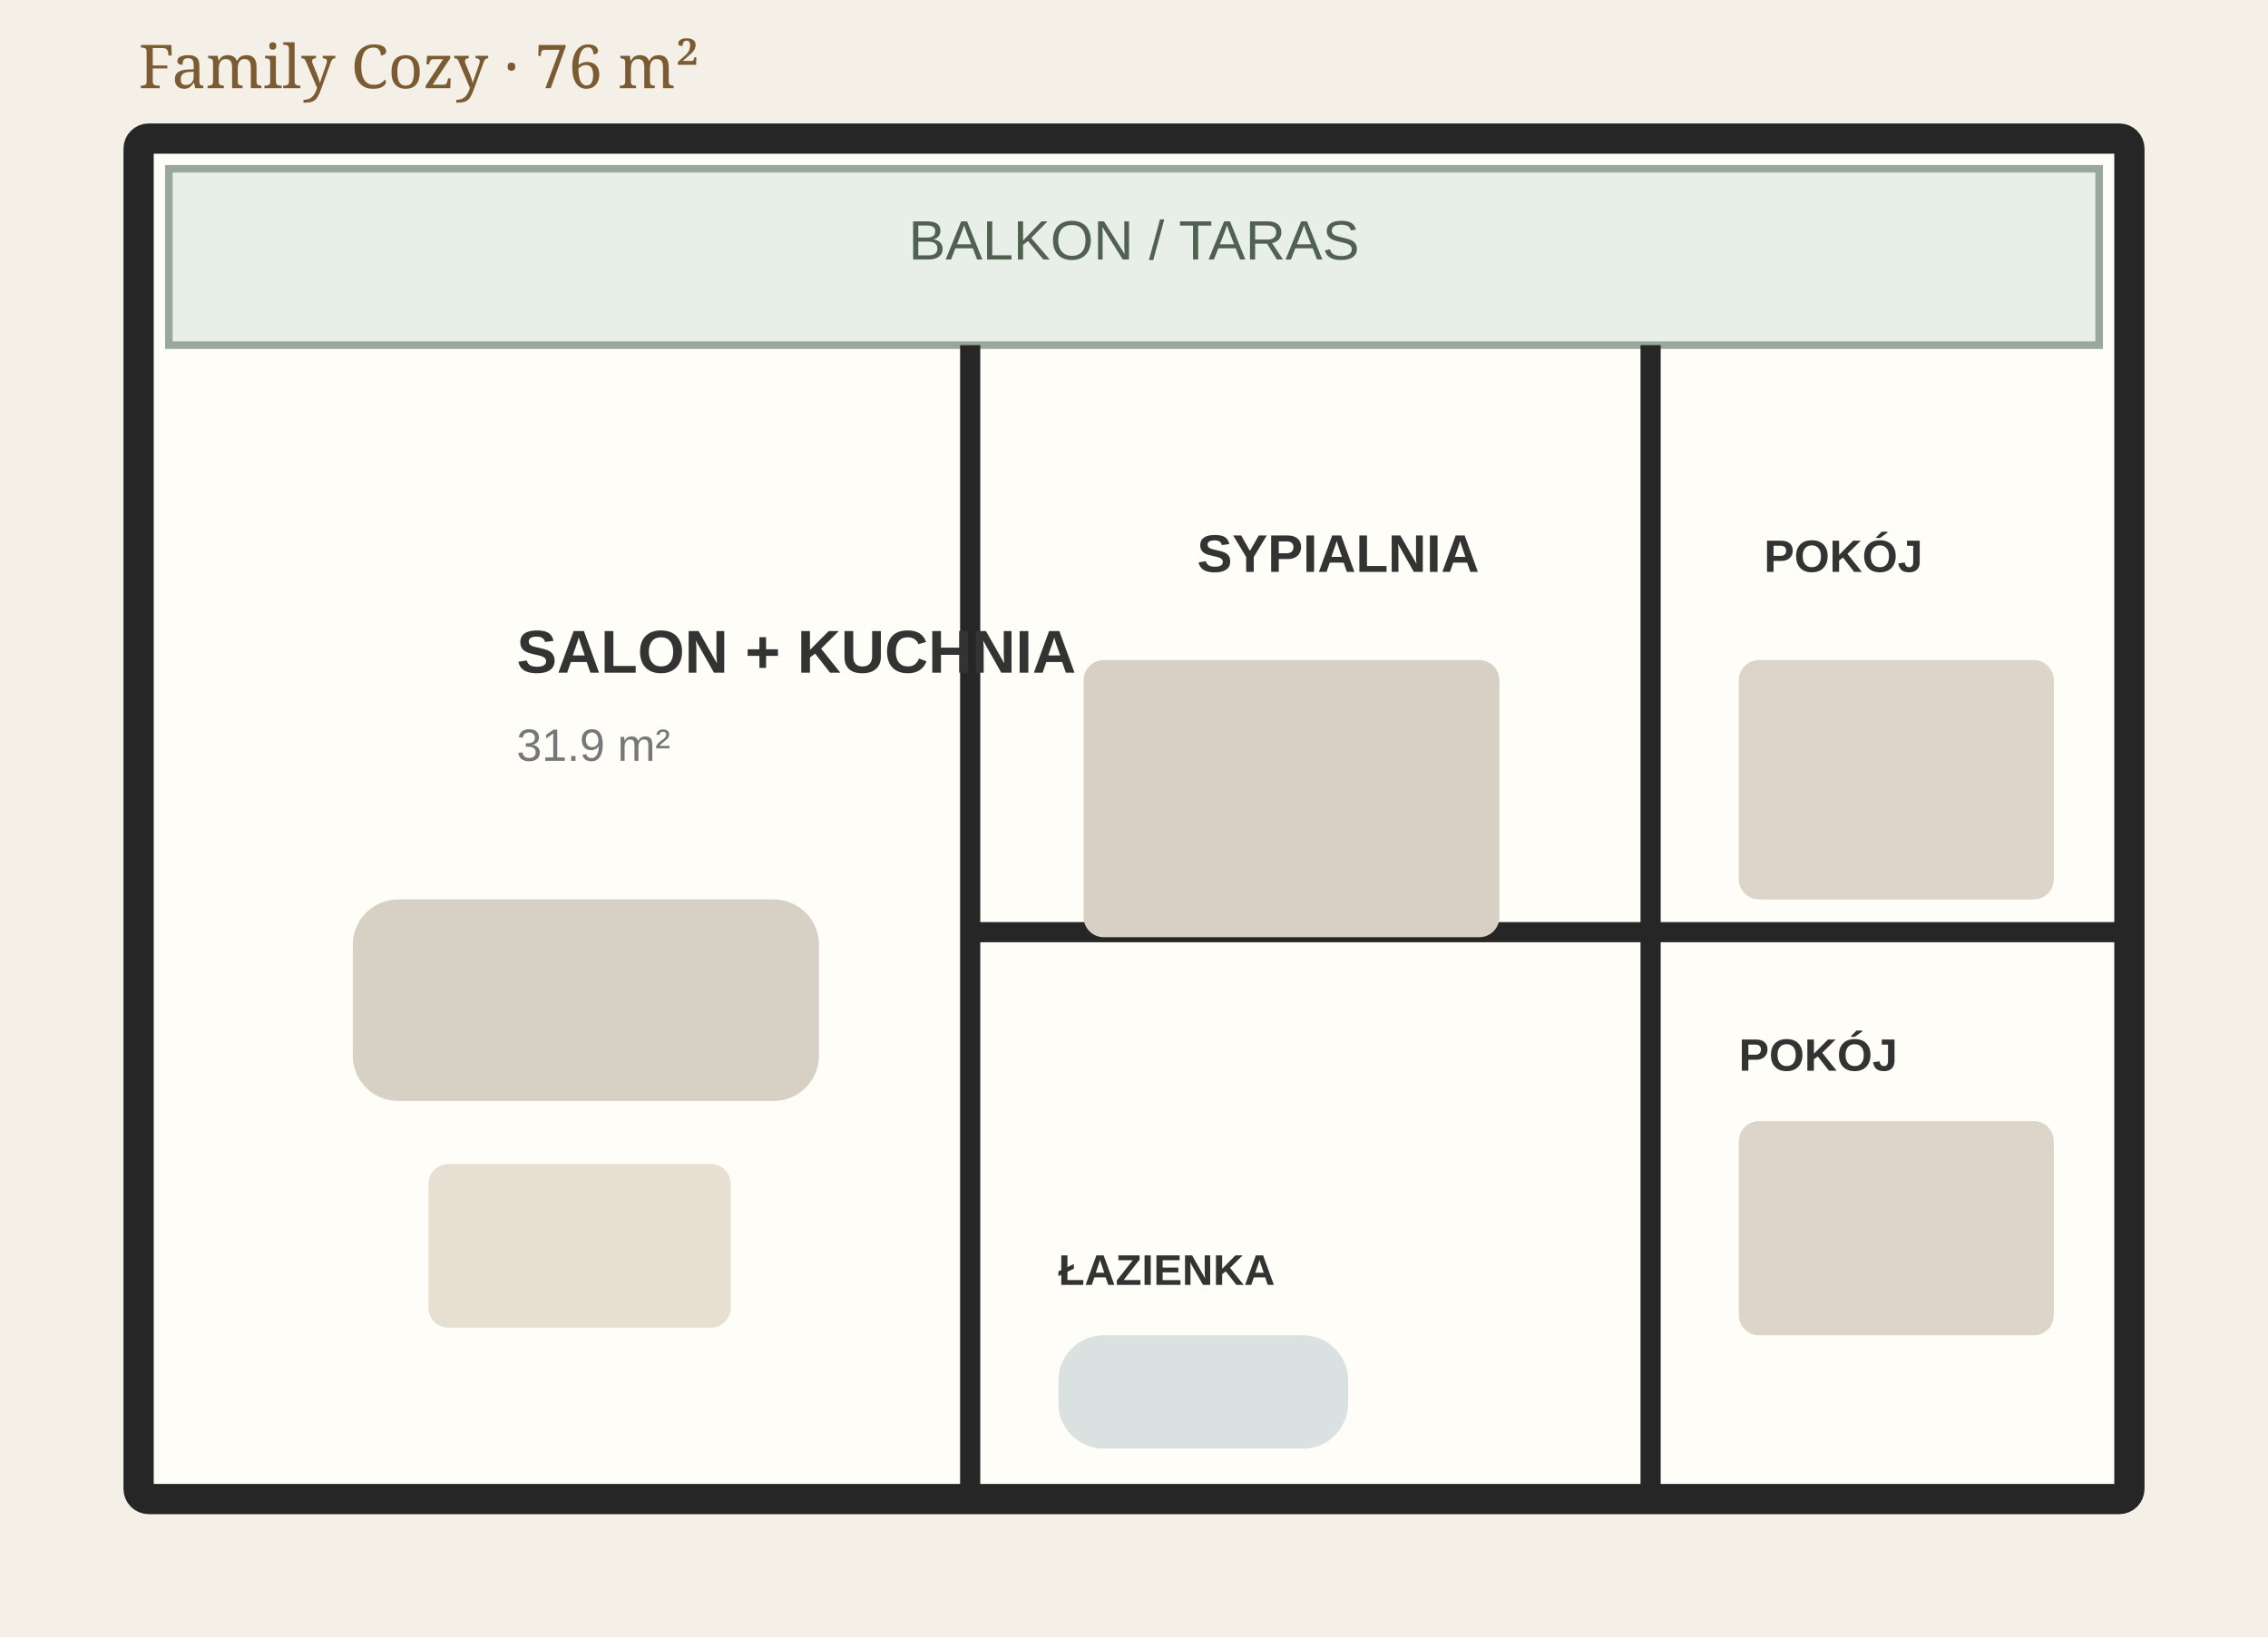
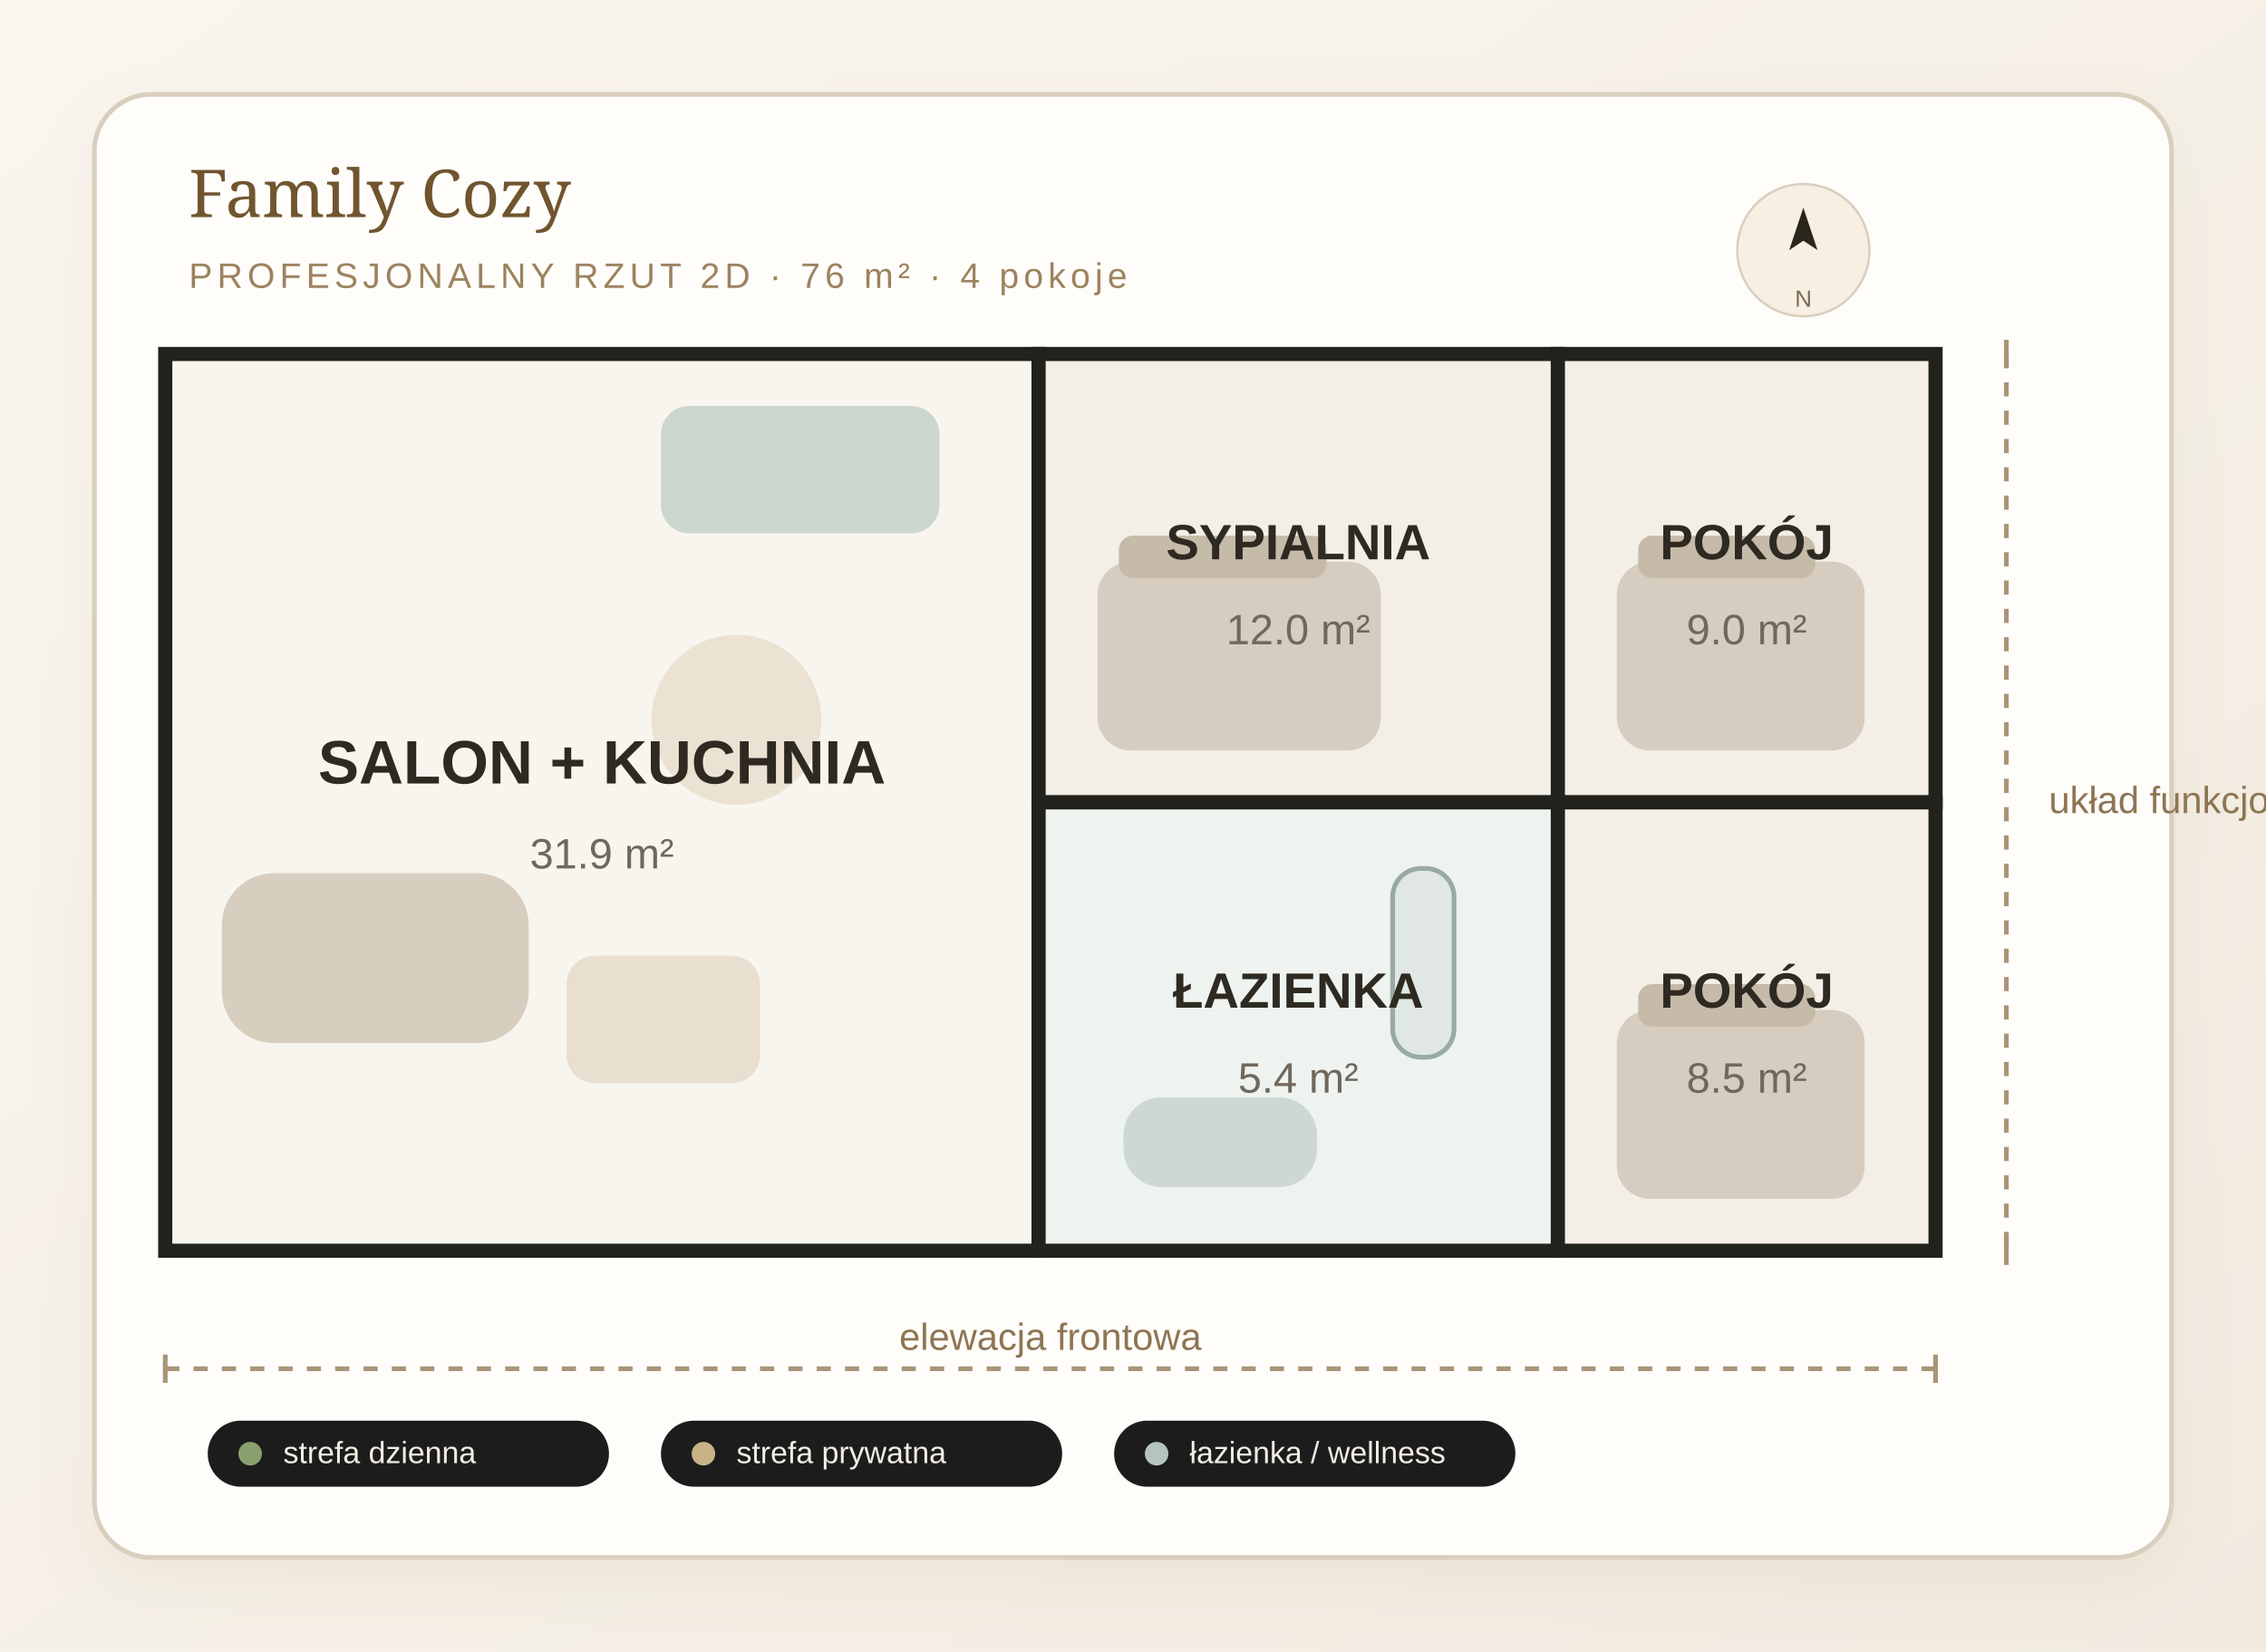
- <svg xmlns="http://www.w3.org/2000/svg" viewBox="0 0 900 650">
-   <rect width="100%" height="100%" fill="#f5f0e7" />
-   <rect x="55" y="55" width="790" height="540" rx="4" fill="#fffdf8" stroke="#262626" stroke-width="12" />
-   <rect x="67" y="67" width="766" height="70" fill="#e7efe8" stroke="#9aa89b" stroke-width="3" />
-   <text x="450.0" y="103" font-family="Arial" font-size="22" fill="#506151" text-anchor="middle">BALKON / TARAS</text>
-   <line x1="385" y1="137" x2="385" y2="595" stroke="#262626" stroke-width="8" />
-   <line x1="655" y1="137" x2="655" y2="595" stroke="#262626" stroke-width="8" />
-   <line x1="385" y1="370" x2="845" y2="370" stroke="#262626" stroke-width="8" />
-   <text x="205" y="267" font-family="Arial" font-weight="700" font-size="24" fill="#333">SALON + KUCHNIA</text>
-   <text x="205" y="302" font-family="Arial" font-size="18" fill="#777">31.9 m²</text>
-   <rect x="140" y="357" width="185" height="80" rx="18" fill="#d7d0c5" />
-   <rect x="170" y="462" width="120" height="65" rx="8" fill="#e7dfd2" />
-   <text x="475" y="227" font-family="Arial" font-weight="700" font-size="21" fill="#333">SYPIALNIA</text>
-   <rect x="430" y="262" width="165" height="110" rx="8" fill="#d8d0c4" />
-   <text x="700" y="227" font-family="Arial" font-weight="700" font-size="18" fill="#333">POKÓJ</text>
-   <rect x="690" y="262" width="125" height="95" rx="8" fill="#ddd5ca" />
-   <text x="690" y="425" font-family="Arial" font-weight="700" font-size="18" fill="#333">POKÓJ</text>
-   <rect x="690" y="445" width="125" height="85" rx="8" fill="#ddd5ca" />
-   <text x="420" y="510" font-family="Arial" font-weight="700" font-size="17" fill="#333">ŁAZIENKA</text>
-   <rect x="420" y="530" width="115" height="45" rx="18" fill="#d9e2e0" />
-   <text x="55" y="35" font-family="Georgia" font-size="24" fill="#7b5b32">Family Cozy · 76 m²</text>
+ <svg xmlns="http://www.w3.org/2000/svg" viewBox="0 0 960 700">
+   <defs>
+     <filter id="softShadow" x="-20%" y="-20%" width="140%" height="140%">
+       <feDropShadow dx="0" dy="10" stdDeviation="12" flood-color="#b59b74" flood-opacity="0.12" />
+     </filter>
+     <linearGradient id="paper" x1="0" x2="1" y1="0" y2="1">
+       <stop stop-color="#faf6ef" />
+       <stop offset="1" stop-color="#f1eadf" />
+     </linearGradient>
+   </defs>
+   <rect width="100%" height="100%" fill="url(#paper)" />
+   <g filter="url(#softShadow)">
+     <rect x="40" y="40" width="880" height="620" rx="24" fill="#fffdfa" stroke="#d9cfbe" stroke-width="2" />
+     <text x="80" y="92" font-family="Georgia" font-size="28" fill="#70552f">Family Cozy</text>
+     <text x="80" y="122" font-family="Arial" font-size="15" letter-spacing="2" fill="#9c835f">PROFESJONALNY RZUT 2D · 76 m² · 4 pokoje</text>
+     <g transform="translate(736 78)">
+       <circle cx="28" cy="28" r="28" fill="#f6efe2" stroke="#d9cfbe" />
+       <path d="M28 10 L34 28 L28 24 L22 28 Z" fill="#29251f" />
+       <text x="28" y="52" text-anchor="middle" font-family="Arial" font-size="10" fill="#7b6a56">N</text>
+     </g>
+     <rect x="70" y="150" width="750" height="54" rx="16" fill="#e8eee5" stroke="#a8b39f" stroke-width="2" />
+     <text x="445" y="184" text-anchor="middle" font-family="Arial" font-size="23" fill="#536153">BALKON / TARAS · 16.9 m²</text>
+     <g>
+       <rect x="70" y="150" width="370" height="380" fill="#f8f5ef" stroke="#23201c" stroke-width="6" />
+       <rect x="94" y="370" width="130" height="72" rx="22" fill="#d8cebf" />
+       <rect x="240" y="405" width="82" height="54" rx="12" fill="#e8dfd0" />
+       <rect x="280" y="172" width="118" height="54" rx="12" fill="#cbd7cd" />
+       <circle cx="312" cy="305" r="36" fill="#ebe2d3" />
+       <text x="255" y="332" text-anchor="middle" font-family="Arial" font-size="26" font-weight="700" fill="#2f2a24">SALON + KUCHNIA</text>
+       <text x="255" y="368" text-anchor="middle" font-family="Arial" font-size="18" fill="#6f675c">31.9 m²</text>
+     </g>
+     <g>
+       <rect x="440" y="150" width="220" height="190" fill="#f3efe7" stroke="#23201c" stroke-width="6" />
+       <rect x="465" y="238" width="120" height="80" rx="14" fill="#d6ccbf" />
+       <rect x="474" y="227" width="88" height="18" rx="6" fill="#c6baa9" />
+       <text x="550" y="237" text-anchor="middle" font-family="Arial" font-size="21" font-weight="700" fill="#2f2a24">SYPIALNIA</text>
+       <text x="550" y="273" text-anchor="middle" font-family="Arial" font-size="18" fill="#6f675c">12.0 m²</text>
+     </g>
+     <g>
+       <rect x="660" y="150" width="160" height="190" fill="#f3efe7" stroke="#23201c" stroke-width="6" />
+       <rect x="685" y="238" width="105" height="80" rx="14" fill="#d6ccbf" />
+       <rect x="694" y="227" width="75" height="18" rx="6" fill="#c6baa9" />
+       <text x="740" y="237" text-anchor="middle" font-family="Arial" font-size="21" font-weight="700" fill="#2f2a24">POKÓJ</text>
+       <text x="740" y="273" text-anchor="middle" font-family="Arial" font-size="18" fill="#6f675c">9.0 m²</text>
+     </g>
+     <g>
+       <rect x="440" y="340" width="220" height="190" fill="#eef3ef" stroke="#23201c" stroke-width="6" />
+       <rect x="476" y="465" width="82" height="38" rx="16" fill="#cdd8d4" />
+       <rect x="590" y="368" width="26" height="80" rx="12" fill="#e0e7e5" stroke="#99a9a4" stroke-width="2" />
+       <text x="550" y="427" text-anchor="middle" font-family="Arial" font-size="21" font-weight="700" fill="#2f2a24">ŁAZIENKA</text>
+       <text x="550" y="463" text-anchor="middle" font-family="Arial" font-size="18" fill="#6f675c">5.4 m²</text>
+     </g>
+     <g>
+       <rect x="660" y="340" width="160" height="190" fill="#f3efe7" stroke="#23201c" stroke-width="6" />
+       <rect x="685" y="428" width="105" height="80" rx="14" fill="#d6ccbf" />
+       <rect x="694" y="417" width="75" height="18" rx="6" fill="#c6baa9" />
+       <text x="740" y="427" text-anchor="middle" font-family="Arial" font-size="21" font-weight="700" fill="#2f2a24">POKÓJ</text>
+       <text x="740" y="463" text-anchor="middle" font-family="Arial" font-size="18" fill="#6f675c">8.5 m²</text>
+     </g>
+     <line x1="70" y1="580" x2="820" y2="580" stroke="#a89579" stroke-width="2" stroke-dasharray="6 6" />
+     <line x1="70" y1="574" x2="70" y2="586" stroke="#a89579" stroke-width="2" />
+     <line x1="820" y1="574" x2="820" y2="586" stroke="#a89579" stroke-width="2" />
+     <text x="445" y="572" text-anchor="middle" dominant-baseline="auto" font-family="Arial" font-size="16" fill="#8e7552">elewacja frontowa</text>
+     <line x1="850" y1="150" x2="850" y2="530" stroke="#a89579" stroke-width="2" stroke-dasharray="6 6" />
+     <line x1="850" y1="144" x2="850" y2="156" stroke="#a89579" stroke-width="2" />
+     <line x1="850" y1="524" x2="850" y2="536" stroke="#a89579" stroke-width="2" />
+     <text x="868" y="340" text-anchor="start" dominant-baseline="middle" font-family="Arial" font-size="16" fill="#8e7552">układ funkcjonalny</text>
+     <g transform="translate(88 602)">
+       <rect width="170" height="28" rx="14" fill="#1f1f1d" />
+       <circle cx="18" cy="14" r="5" fill="#8aa070" />
+       <text x="32" y="18" font-family="Arial" font-size="13" fill="#f2ede4">strefa dzienna</text>
+     </g>
+     <g transform="translate(280 602)">
+       <rect width="170" height="28" rx="14" fill="#1f1f1d" />
+       <circle cx="18" cy="14" r="5" fill="#c9b287" />
+       <text x="32" y="18" font-family="Arial" font-size="13" fill="#f2ede4">strefa prywatna</text>
+     </g>
+     <g transform="translate(472 602)">
+       <rect width="170" height="28" rx="14" fill="#1f1f1d" />
+       <circle cx="18" cy="14" r="5" fill="#b4c5be" />
+       <text x="32" y="18" font-family="Arial" font-size="13" fill="#f2ede4">łazienka / wellness</text>
+     </g>
+   </g>
</svg>
